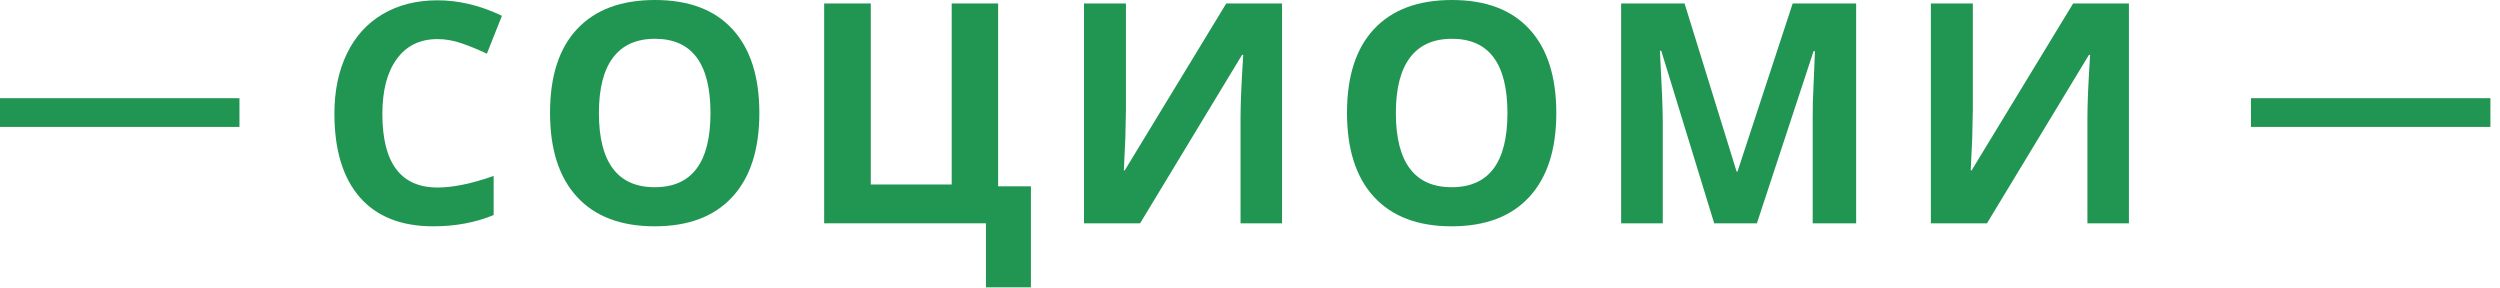
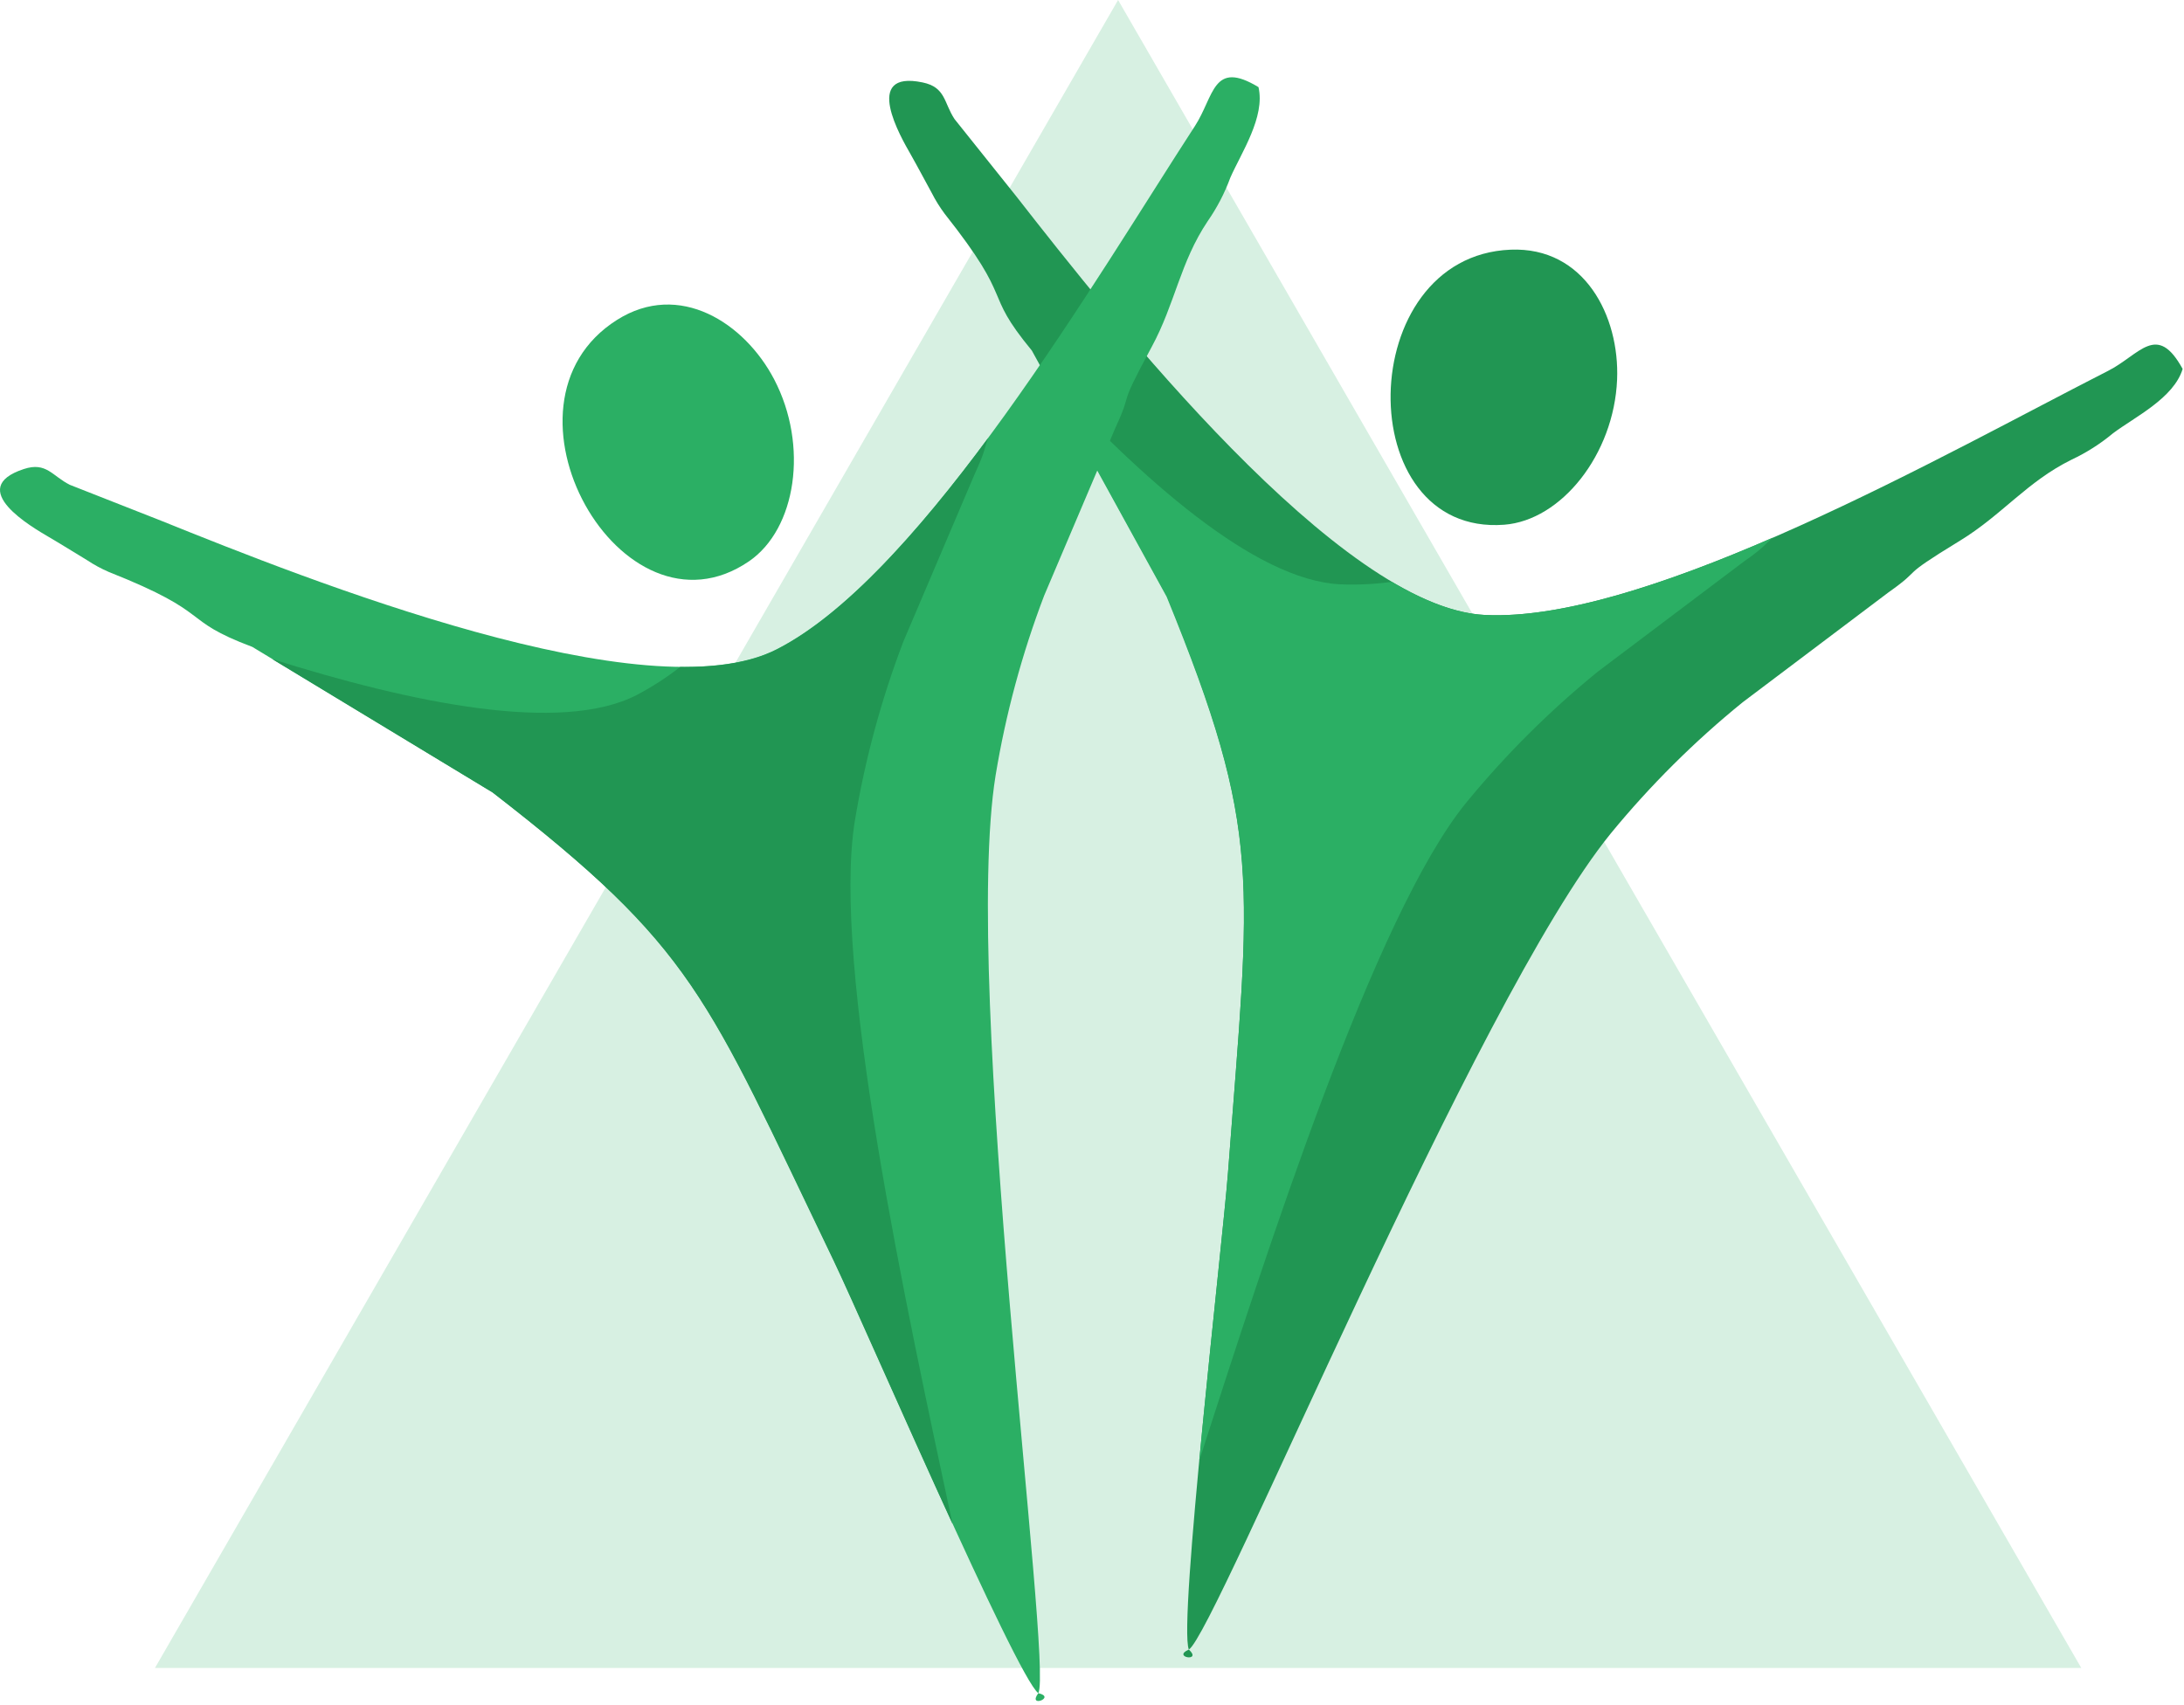
- <svg xmlns="http://www.w3.org/2000/svg" width="174" height="20" viewBox="0 0 174 20" fill="none">
-   <path d="M30.454 2.721C29.233 2.721 28.288 3.182 27.618 4.103C26.948 5.017 26.613 6.293 26.613 7.933C26.613 11.345 27.893 13.051 30.454 13.051C31.529 13.051 32.83 12.782 34.358 12.245V14.966C33.102 15.489 31.7 15.751 30.151 15.751C27.925 15.751 26.223 15.078 25.043 13.731C23.864 12.377 23.275 10.438 23.275 7.912C23.275 6.321 23.564 4.929 24.143 3.736C24.722 2.536 25.553 1.619 26.634 0.984C27.723 0.342 28.996 0.021 30.454 0.021C31.94 0.021 33.433 0.38 34.934 1.099L33.887 3.736C33.315 3.464 32.739 3.227 32.16 3.025C31.581 2.822 31.012 2.721 30.454 2.721Z" fill="#219653" />
-   <path d="M52.851 7.87C52.851 10.403 52.223 12.35 50.967 13.71C49.711 15.071 47.911 15.751 45.567 15.751C43.222 15.751 41.422 15.071 40.166 13.71C38.91 12.35 38.282 10.396 38.282 7.849C38.282 5.303 38.91 3.36 40.166 2.02C41.429 0.673 43.236 0 45.588 0C47.939 0 49.736 0.677 50.977 2.03C52.226 3.384 52.851 5.331 52.851 7.87ZM41.684 7.87C41.684 9.58 42.008 10.867 42.657 11.732C43.306 12.597 44.276 13.03 45.567 13.03C48.155 13.03 49.449 11.31 49.449 7.87C49.449 4.424 48.162 2.7 45.588 2.7C44.297 2.7 43.324 3.136 42.668 4.008C42.012 4.874 41.684 6.161 41.684 7.87Z" fill="#219653" />
-   <path d="M69.47 12.967H71.752V20H68.623V15.542H57.361V0.241H60.606V12.841H66.237V0.241H69.47V12.967Z" fill="#219653" />
-   <path d="M75.446 0.241H78.366V7.63L78.324 9.608L78.22 11.858H78.282L85.347 0.241H89.23V15.542H86.341V8.195C86.341 7.211 86.404 5.753 86.529 3.82H86.446L79.35 15.542H75.446V0.241Z" fill="#219653" />
-   <path d="M108.319 7.87C108.319 10.403 107.691 12.35 106.435 13.71C105.179 15.071 103.379 15.751 101.035 15.751C98.691 15.751 96.891 15.071 95.635 13.71C94.379 12.35 93.751 10.396 93.751 7.849C93.751 5.303 94.379 3.36 95.635 2.02C96.897 0.673 98.705 0 101.056 0C103.407 0 105.204 0.677 106.446 2.03C107.695 3.384 108.319 5.331 108.319 7.87ZM97.152 7.87C97.152 9.58 97.477 10.867 98.126 11.732C98.774 12.597 99.744 13.03 101.035 13.03C103.624 13.03 104.918 11.31 104.918 7.87C104.918 4.424 103.631 2.7 101.056 2.7C99.765 2.7 98.792 3.136 98.136 4.008C97.48 4.874 97.152 6.161 97.152 7.87Z" fill="#219653" />
-   <path d="M119.308 15.542L115.624 3.537H115.53C115.663 5.979 115.729 7.609 115.729 8.425V15.542H112.83V0.241H117.246L120.868 11.941H120.93L124.771 0.241H129.188V15.542H126.163V8.299C126.163 7.957 126.167 7.563 126.174 7.117C126.188 6.67 126.236 5.484 126.32 3.558H126.226L122.28 15.542H119.308Z" fill="#219653" />
-   <path d="M134.389 0.241H137.309V7.63L137.267 9.608L137.163 11.858H137.225L144.29 0.241H148.173V15.542H145.284V8.195C145.284 7.211 145.347 5.753 145.472 3.82H145.389L138.293 15.542H134.389V0.241Z" fill="#219653" />
-   <line y1="7.834" x2="16.667" y2="7.834" stroke="#219653" stroke-width="2" />
-   <line x1="156.667" y1="7.834" x2="173.333" y2="7.834" stroke="#219653" stroke-width="2" />
+ <svg xmlns="http://www.w3.org/2000/svg" width="401" height="313" viewBox="0 0 401 313" fill="none">
+   <path opacity="0.19" fill-rule="evenodd" clip-rule="evenodd" d="M205.29 0L293.71 153.15L382.14 306.3H205.29H28.45L116.87 153.15L205.29 0Z" fill="#2BAF64" />
+   <path fill-rule="evenodd" clip-rule="evenodd" d="M218.281 302.92C220.841 305.27 215.071 304.33 218.281 302.92C223.171 299.92 270.861 183.59 295.761 153.04C303 144.22 311.111 136.152 319.971 128.96L346.701 108.81C353.621 103.92 347.931 106.58 359.881 99.28C367.631 94.54 372.181 88.44 380.361 84.41C383.094 83.125 385.652 81.495 387.971 79.56C391.971 76.56 399.121 73.13 400.751 67.75C396.001 59.1 392.911 65.14 387.031 68.12C358.161 82.8 302.891 114.45 272.621 112.93C245.971 111.6 204.141 58.52 186.621 36.08L175.271 21.88C173.271 18.88 173.671 16.03 169.411 15.14C158.161 12.78 165.471 25.31 167.161 28.27C168.691 30.98 169.571 32.69 171.081 35.44C171.761 36.778 172.554 38.056 173.451 39.26C186.581 55.83 180.171 53.13 189.451 64.37L214.321 109.59C231.971 153.11 229.571 161.03 225.471 215.34C224.491 228.25 216.321 298.16 218.281 302.92Z" fill="#219653" />
+   <path fill-rule="evenodd" clip-rule="evenodd" d="M325.54 98.72C305.93 107.24 286.59 113.63 272.6 112.93C267.39 112.67 261.6 110.43 255.55 106.85C252.4 107.28 249.217 107.43 246.04 107.3C230.4 106.52 209.54 87.93 191.43 68.16L214.21 109.59C231.97 153.11 229.57 161.03 225.47 215.34C224.93 222.45 222.2 246.89 220.2 268.19C232.66 229.67 252.34 168.1 269.2 147.41C276.433 138.593 284.534 130.526 293.38 123.33L320.11 103.18C324.31 100.23 323.88 100.03 325.54 98.72Z" fill="#2BAF64" />
+   <path fill-rule="evenodd" clip-rule="evenodd" d="M277.361 45.85C248.461 47.02 247.901 98.49 276.171 96.36C286.681 95.57 296.331 83.43 296.911 69.73C297.401 58.03 290.901 45.3 277.361 45.85Z" fill="#219653" />
+   <path fill-rule="evenodd" clip-rule="evenodd" d="M190.64 310.93C194.03 311.68 188.57 313.75 190.64 310.93C193.39 305.93 176.51 181.29 182.8 142.39C184.659 131.119 187.644 120.064 191.71 109.39L204.79 78.58C208.34 70.89 204.79 76.03 211.44 63.74C215.78 55.74 216.66 48.2 221.74 40.62C223.463 38.142 224.861 35.453 225.9 32.62C227.9 28.07 232.34 21.48 231.07 16C222.63 10.89 222.97 17.66 219.37 23.19C201.71 50.33 169.66 105.38 142.69 119.19C118.97 131.4 56.18 106.35 29.75 95.69L12.82 89.03C9.58 87.41 8.52 84.77 4.38 86.13C-6.55 89.71 6.06 96.9 8.99 98.63C11.68 100.2 13.29 101.25 15.99 102.87C17.25 103.707 18.582 104.43 19.97 105.03C39.62 112.82 32.73 113.68 46.34 118.8L90.49 145.53C127.66 174.32 129.49 182.41 153.11 231.48C158.69 243.15 186.56 307.78 190.64 310.93Z" fill="#2BAF64" />
+   <path fill-rule="evenodd" clip-rule="evenodd" d="M181.43 80.45C168.72 97.64 155.16 112.84 142.69 119.23C138.06 121.61 131.93 122.56 124.89 122.48C122.38 124.43 119.703 126.157 116.89 127.64C102.97 134.78 75.581 129.1 49.971 121.03L90.421 145.52C127.59 174.31 129.42 182.4 153.04 231.47C156.13 237.9 165.99 260.47 174.9 279.88C166.44 240.29 152.69 177.13 156.95 150.78C158.81 139.526 161.795 128.487 165.86 117.83L178.97 87.03C181.12 82.37 180.65 82.41 181.43 80.45Z" fill="#219653" />
+   <path fill-rule="evenodd" clip-rule="evenodd" d="M113.28 58.75C88.831 74.21 114.08 119.07 137.5 103.09C146.21 97.15 148.5 81.82 142.14 69.66C136.72 59.29 124.72 51.51 113.28 58.75Z" fill="#2BAF64" />
</svg>
